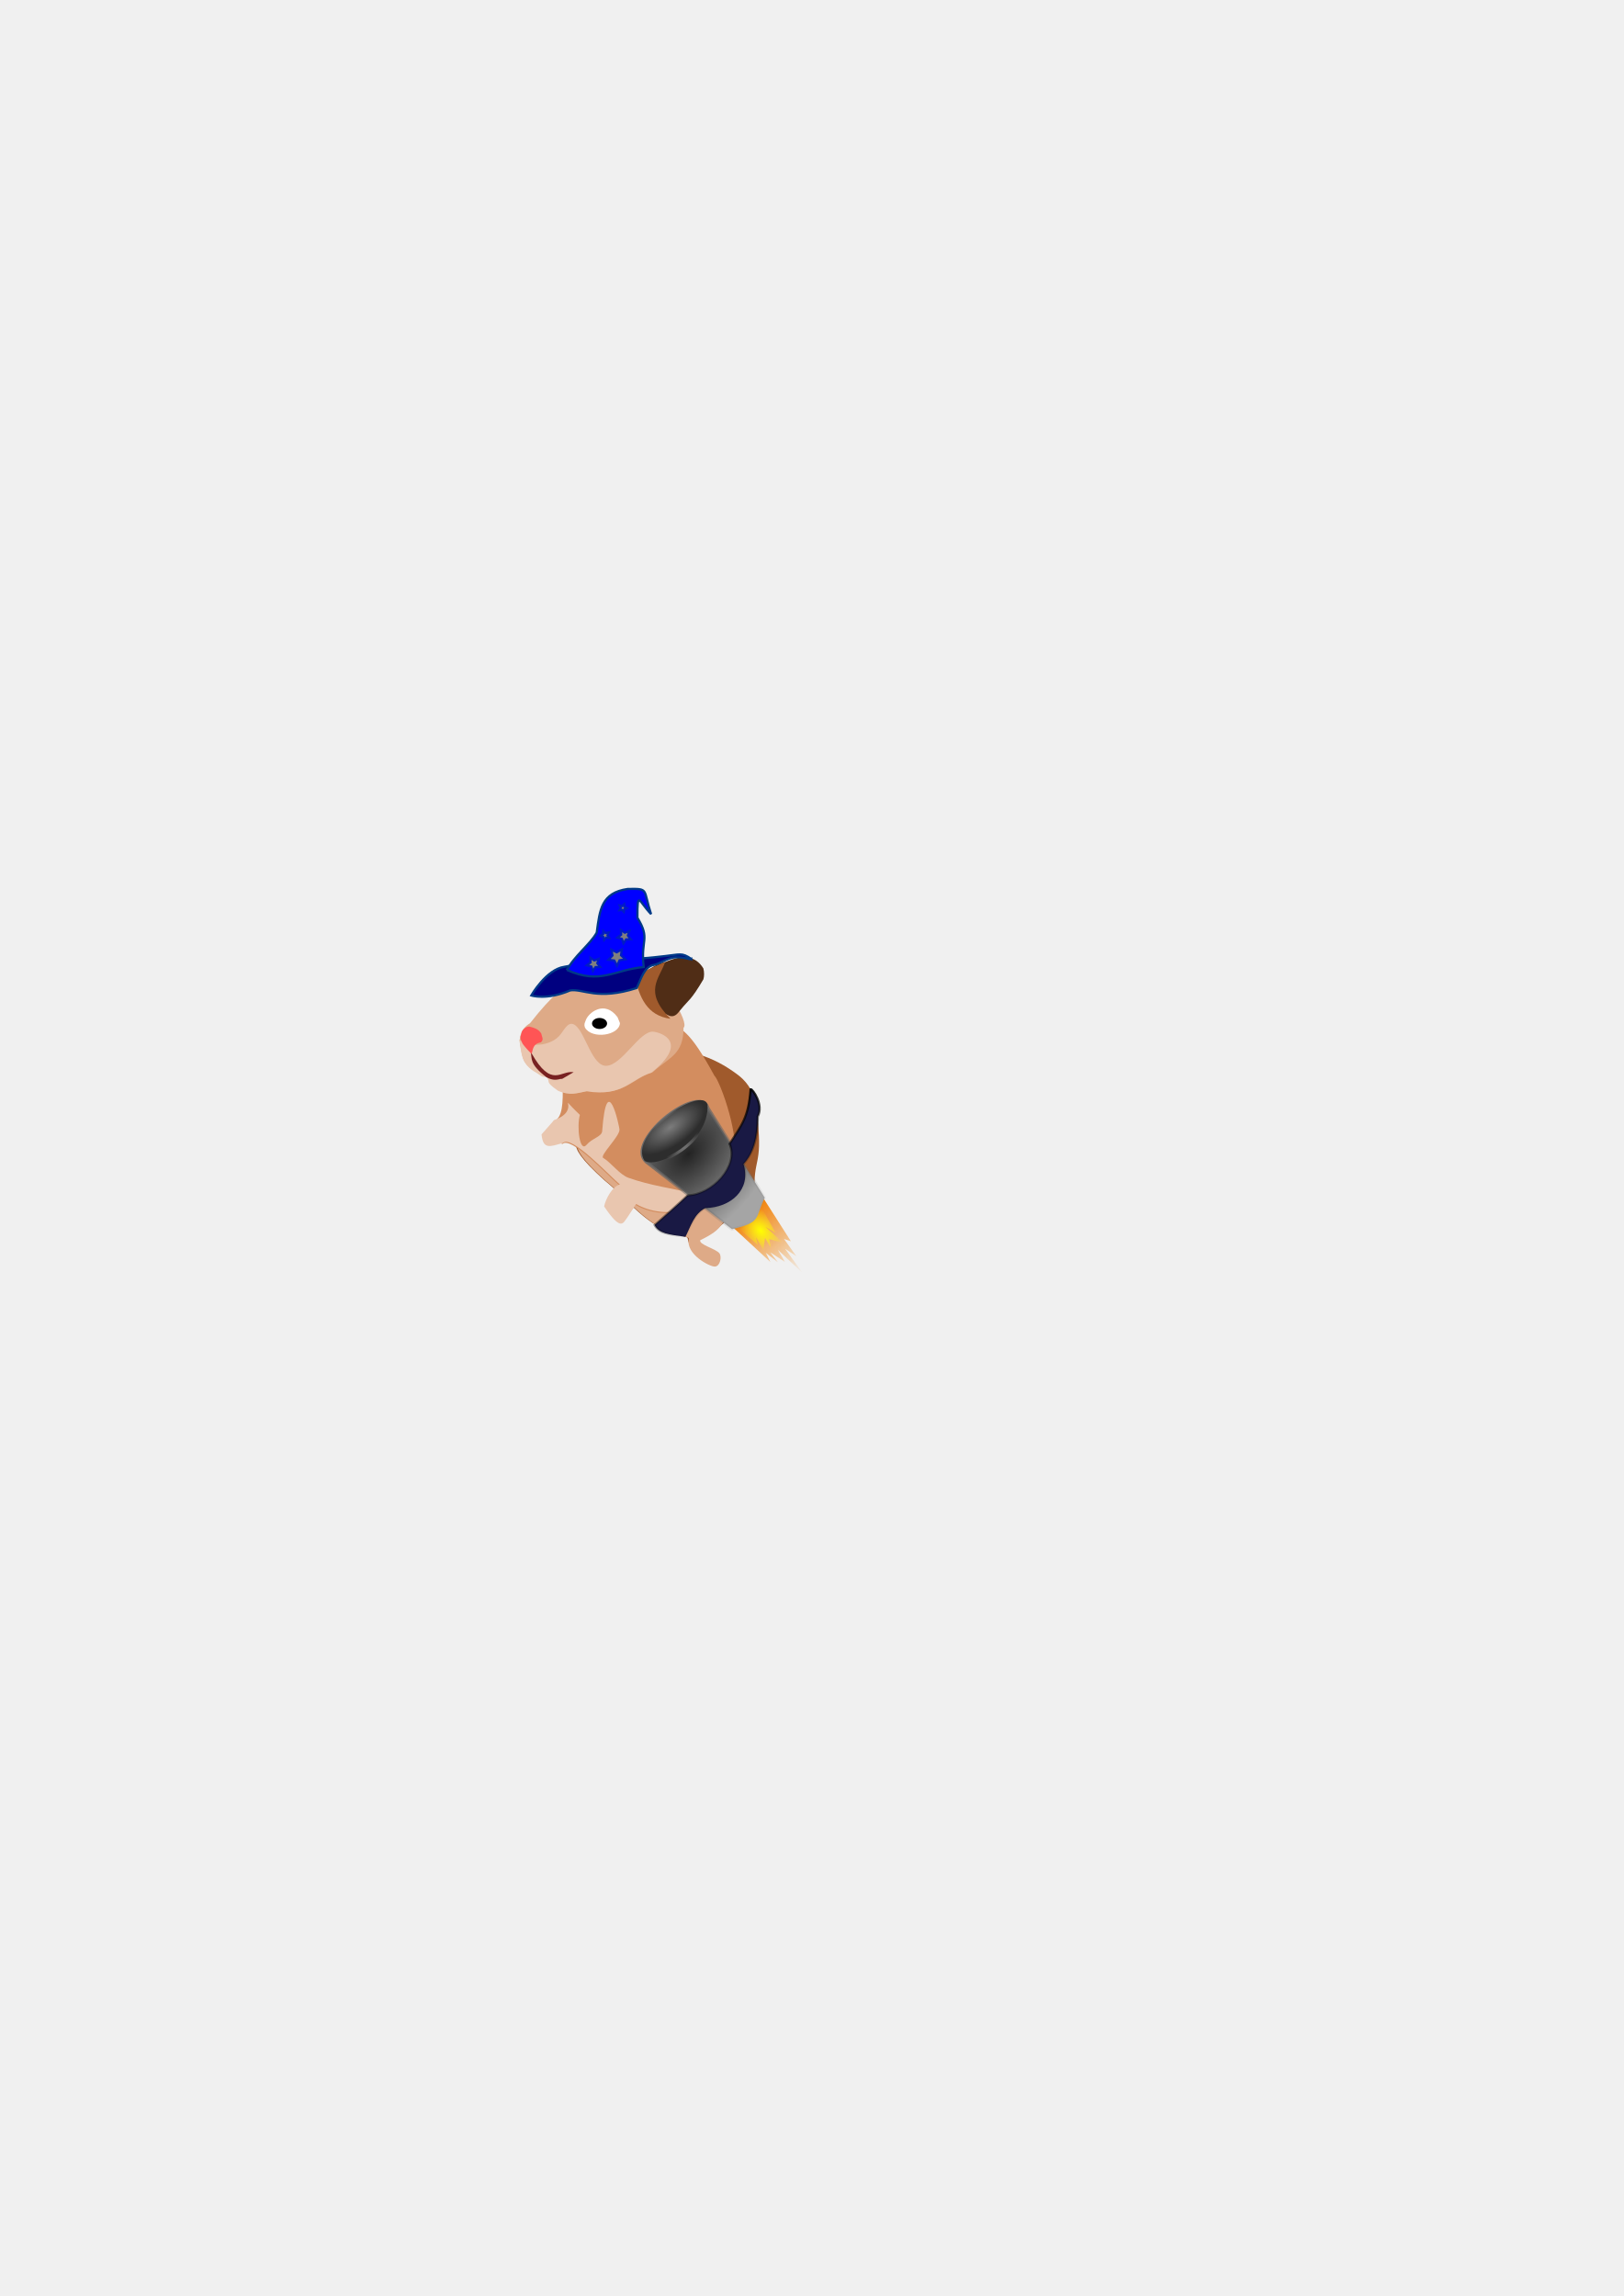
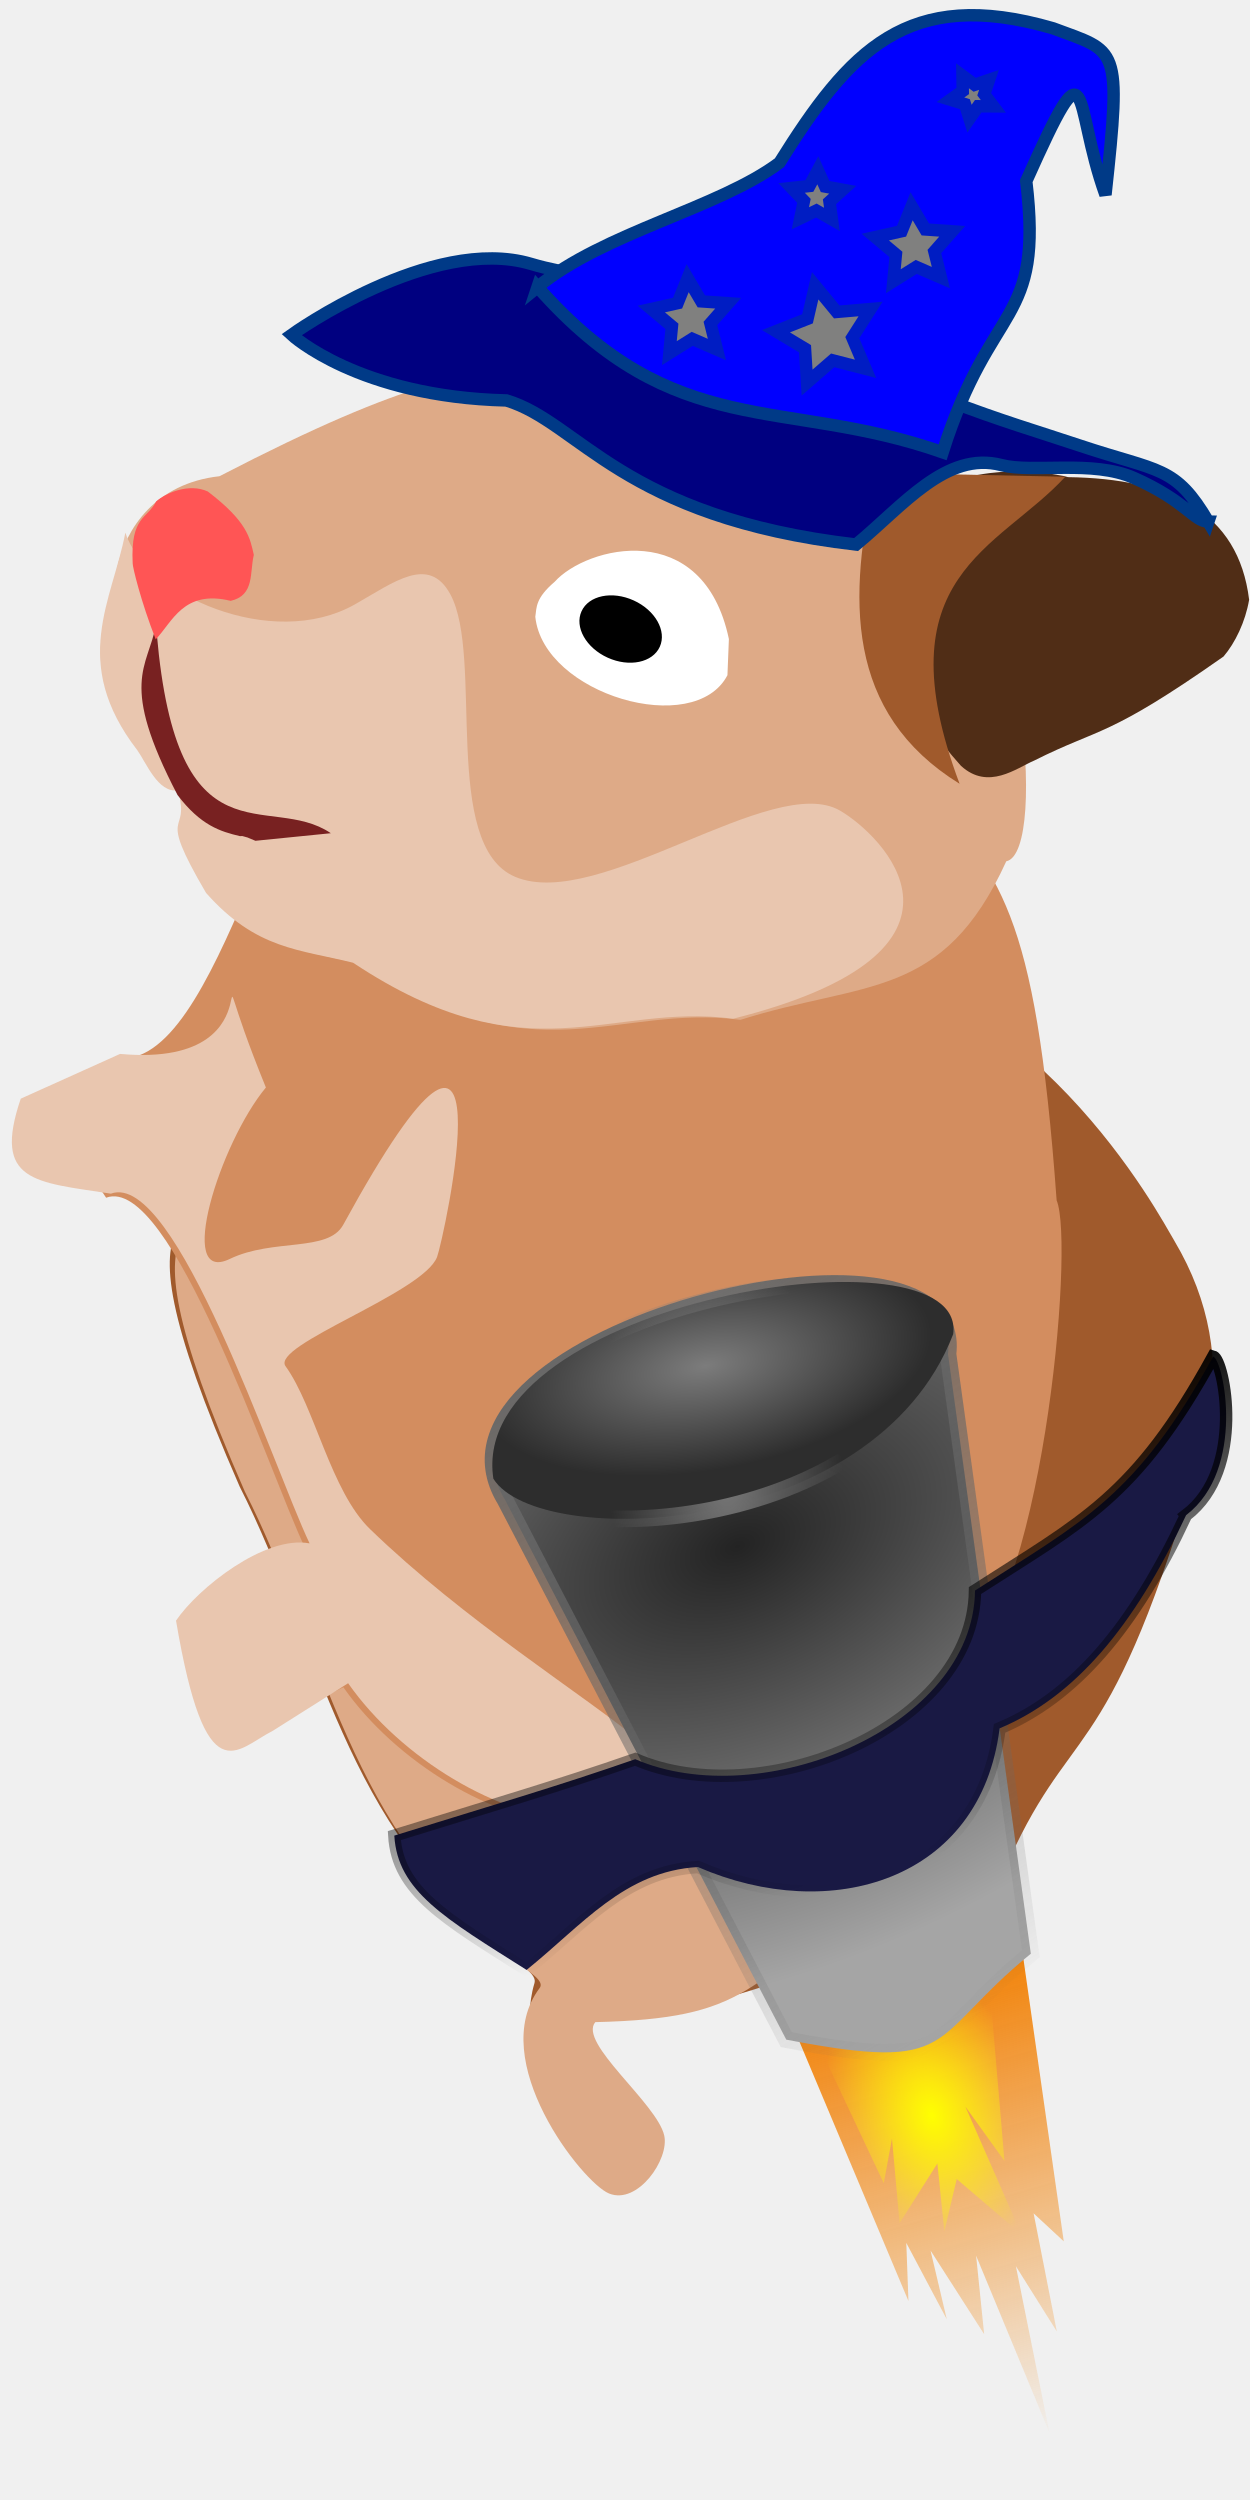
- <svg xmlns="http://www.w3.org/2000/svg" xmlns:xlink="http://www.w3.org/1999/xlink" width="744.094" height="1052.362" id="svg5384" version="1.1">
+ <svg xmlns="http://www.w3.org/2000/svg" xmlns:xlink="http://www.w3.org/1999/xlink" width="50" height="100" id="svg5384" version="1.1">
  <defs id="defs5386">
    <linearGradient id="linearGradient6605">
      <stop style="stop-color:#000000;stop-opacity:1;" offset="0" id="stop6607" />
      <stop style="stop-color:#000000;stop-opacity:0;" offset="1" id="stop6609" />
    </linearGradient>
    <linearGradient id="linearGradient6589">
      <stop style="stop-color:#686868;stop-opacity:1;" offset="0" id="stop6591" />
      <stop style="stop-color:#686868;stop-opacity:0;" offset="1" id="stop6593" />
    </linearGradient>
    <linearGradient id="linearGradient6581">
      <stop style="stop-color:#7b7b7b;stop-opacity:1;" offset="0" id="stop6583" />
      <stop style="stop-color:#7b7b7b;stop-opacity:0;" offset="1" id="stop6585" />
    </linearGradient>
    <linearGradient id="linearGradient6575">
      <stop id="stop6577" offset="0" style="stop-color:#7c7c7c;stop-opacity:1;" />
      <stop id="stop6579" offset="1" style="stop-color:#2d2d2d;stop-opacity:1;" />
    </linearGradient>
    <linearGradient id="linearGradient6569">
      <stop style="stop-color:#353535;stop-opacity:1;" offset="0" id="stop6571" />
      <stop style="stop-color:#a5a5a5;stop-opacity:1;" offset="1" id="stop6573" />
    </linearGradient>
    <linearGradient id="linearGradient6563">
      <stop id="stop6565" offset="0" style="stop-color:#353535;stop-opacity:1;" />
      <stop id="stop6567" offset="1" style="stop-color:#a5a5a5;stop-opacity:1;" />
    </linearGradient>
    <linearGradient id="linearGradient6545">
      <stop style="stop-color:#ffff00;stop-opacity:1;" offset="0" id="stop6547" />
      <stop style="stop-color:#ffff00;stop-opacity:0;" offset="1" id="stop6549" />
    </linearGradient>
    <linearGradient id="linearGradient6535">
      <stop style="stop-color:#f27f01;stop-opacity:1;" offset="0" id="stop6537" />
      <stop style="stop-color:#f27f01;stop-opacity:0;" offset="1" id="stop6539" />
    </linearGradient>
    <linearGradient id="linearGradient6513">
      <stop style="stop-color:#232323;stop-opacity:1;" offset="0" id="stop6515" />
      <stop style="stop-color:#a5a5a5;stop-opacity:1;" offset="1" id="stop6517" />
    </linearGradient>
    <linearGradient xlink:href="#linearGradient6535" id="linearGradient6717" gradientUnits="userSpaceOnUse" x1="440.563" y1="530.615" x2="470.402" y2="530.615" gradientTransform="matrix(1.336832,0,0,1.336832,-149.9841,-179.7944)" />
    <radialGradient xlink:href="#linearGradient6545" id="radialGradient6719" gradientUnits="userSpaceOnUse" gradientTransform="matrix(1.336832,0,0,0.9408576,-149.9841,30.60566)" cx="449.6" cy="531.348" fx="449.6" fy="531.348" r="8.884" />
    <radialGradient xlink:href="#linearGradient6513" id="radialGradient6721" gradientUnits="userSpaceOnUse" gradientTransform="matrix(1.395916,0.1481269,-0.2410061,2.27119,-46.59877,-718.2889)" cx="408.452" cy="534.385" fx="408.452" fy="534.385" r="24.306" />
    <linearGradient xlink:href="#linearGradient6589" id="linearGradient6723" gradientUnits="userSpaceOnUse" x1="389.84" y1="555.96" x2="437.364" y2="555.96" gradientTransform="matrix(1.336832,0,0,1.336832,-146.8217,-190.8739)" />
    <linearGradient xlink:href="#linearGradient6605" id="linearGradient6725" gradientUnits="userSpaceOnUse" x1="395.693" y1="528.558" x2="431.27" y2="528.558" />
    <radialGradient xlink:href="#linearGradient6575" id="radialGradient6727" gradientUnits="userSpaceOnUse" gradientTransform="matrix(1.189577,0.4213168,-0.9220645,2.603425,392.3545,-1002.674)" cx="402.447" cy="531.646" fx="402.447" fy="531.646" r="6.652" />
    <radialGradient xlink:href="#linearGradient6581" id="radialGradient6729" gradientUnits="userSpaceOnUse" gradientTransform="matrix(0.5470215,-1.316891,2.797733,1.162146,-1323.007,473.9229)" cx="408.778" cy="531.929" fx="408.778" fy="531.929" r="6.652" />
  </defs>
-   <g id="layer1">
-     <g id="g6705" transform="matrix(0.6503616,0.7596248,-0.7596248,0.6503616,458.26,-123.5833)">
+   <g id="layer1" transform="translate(0,-952.3622)">
+     <g id="g6705" transform="matrix(0.1385596,0.4780542,-0.4780542,0.1385596,228.3985,747.8335)">
      <path id="path6525" d="m 439.643,519.768 24.095,3.402 -2.835,1.701 9.638,0.85 -5.953,1.701 13.607,1.134 -15.308,1.701 6.236,1.134 -7.654,2.268 5.669,0.283 -6.803,1.417 4.536,1.134 -24.379,2.835 z" style="fill:url(#linearGradient6717);fill-opacity:1;stroke:none" />
-       <path id="path3085" d="m 62.95,194.555 c 5.54,-1.438 10.364,-0.726 14.749,1.301 24.116,15.004 19.7,16.693 28.413,24.509 4.948,12.484 6.826,24.749 3.687,36.655 1.194,1.814 5.917,2.154 8.561,2.317 1.949,0.12 6.439,-2.433 4.901,-0.485 -1.433,1.817 -11.503,5.476 -17.336,1.707 -0.886,-0.573 -2.493,1.712 -3.502,1.45 -12.448,9.765 -27.46,7.537 -41.427,10.194 -29.873,3.92 -18.146,-4.293 -26.244,-6.724 l -7.158,-7.158 4.121,-40.776 c 7.544,-18.097 28.998,-22.396 31.233,-22.991 z" style="fill:#a05a2c;stroke:none;display:inline" transform="translate(326.0453,297.6919)" />
-       <path id="path3085-7" d="m 106.078,231.679 c 4.948,12.484 7.353,13.147 4.215,25.054 1.194,1.814 7.65,-2.946 10.294,-2.784 1.949,0.12 4.778,3.608 3.241,5.557 -1.433,1.817 -13.076,6.544 -17.408,0.766 -0.633,-0.844 -2.493,1.712 -3.502,1.45 -12.448,9.765 -27.46,7.537 -41.427,10.194 -29.873,3.92 -18.146,-4.293 -26.244,-6.724 l -7.158,-7.158 44.198,-3.863 c 22.854,-2.389 20.207,-20.252 21.355,-29.167 0.693,-5.383 1.908,8.789 12.435,6.675 z" style="fill:#deaa87;stroke:none;display:inline" transform="translate(326.0453,297.6919)" />
-       <path id="path3083" d="m -2.63,247.369 c 3.078,4.972 7.805,9.168 17.791,10.889 6.239,5.089 11.776,10.074 9.969,13.956 l 1.949,7.104 c 5.821,4.07 3.366,-1.808 8.634,-3.269 -0.406,-5.529 24.479,-6.394 31.44,-7.515 -1.652,3.249 1.515,6.626 2.969,10.973 6.151,0.87 7.996,-0.358 9.849,-3.972 l -1.162,-6.848 c 7.008,-2.389 13.764,-8.703 15.644,-14.57 3.529,-10.772 1.83,-21.793 -3.221,-32.974 -2.326,-7.97 -30.267,-18.854 -34.048,-18.404 -23.31,-4.961 -26.225,-2.774 -35.121,1.074 -11.204,11.895 -26.543,20.142 -24.692,43.556 z" style="fill:#d38d5f;stroke:none;display:inline" transform="translate(326.0453,297.6919)" />
-       <path id="path3083-7" d="m 24.925,271.758 1.233,8.664 c 5.821,4.07 6.743,0.774 9.349,-4.83 -0.406,-5.529 24.479,-6.394 31.44,-7.515 -1.652,3.249 0.96,9.626 2.974,12.037 14.256,1.638 11.274,-1.769 10.676,-4.982 l -1.994,-6.902 c 7.008,-2.389 13.764,-8.703 15.644,-14.57 5.323,-19.84 -8.586,-1.14 -27.05,9.431 -3.82,2.187 -10.69,1.528 -14.461,2.876 -1.966,0.703 -2.569,-12.27 -5.045,-14.139 -1.134,-0.856 -25.241,-14.007 -4.584,6.524 1.806,1.795 -0.545,5.69 0.099,9.522 0.807,4.806 -9.19,-1.845 -12.425,-6.624 -16.533,1.738 -0.652,-2.79 -5.857,10.507 z" style="fill:#e9c6af;stroke:none;display:inline" transform="translate(326.0453,297.6919)" />
+       <path id="path3085" d="m 62.95,194.555 c 5.54,-1.438 10.364,-0.726 14.749,1.301 24.116,15.004 19.7,16.693 28.413,24.509 4.948,12.484 6.826,24.749 3.687,36.655 1.194,1.814 5.917,2.154 8.561,2.317 1.949,0.12 6.439,-2.433 4.901,-0.485 -1.433,1.817 -11.503,5.476 -17.336,1.707 -0.886,-0.573 -2.493,1.712 -3.502,1.45 -12.448,9.765 -27.46,7.537 -41.427,10.194 -29.873,3.92 -18.146,-4.293 -26.244,-6.724 l -7.158,-7.158 4.121,-40.776 c 7.544,-18.097 28.998,-22.396 31.233,-22.991 z" style="display:inline;fill:#a05a2c;stroke:none" transform="translate(326.0453,297.6919)" />
+       <path id="path3085-7" d="m 106.078,231.679 c 4.948,12.484 7.353,13.147 4.215,25.054 1.194,1.814 7.65,-2.946 10.294,-2.784 1.949,0.12 4.778,3.608 3.241,5.557 -1.433,1.817 -13.076,6.544 -17.408,0.766 -0.633,-0.844 -2.493,1.712 -3.502,1.45 -12.448,9.765 -27.46,7.537 -41.427,10.194 -29.873,3.92 -18.146,-4.293 -26.244,-6.724 l -7.158,-7.158 44.198,-3.863 c 22.854,-2.389 20.207,-20.252 21.355,-29.167 0.693,-5.383 1.908,8.789 12.435,6.675 z" style="display:inline;fill:#deaa87;stroke:none" transform="translate(326.0453,297.6919)" />
+       <path id="path3083" d="m -2.63,247.369 c 3.078,4.972 7.805,9.168 17.791,10.889 6.239,5.089 11.776,10.074 9.969,13.956 l 1.949,7.104 c 5.821,4.07 3.366,-1.808 8.634,-3.269 -0.406,-5.529 24.479,-6.394 31.44,-7.515 -1.652,3.249 1.515,6.626 2.969,10.973 6.151,0.87 7.996,-0.358 9.849,-3.972 l -1.162,-6.848 c 7.008,-2.389 13.764,-8.703 15.644,-14.57 3.529,-10.772 1.83,-21.793 -3.221,-32.974 -2.326,-7.97 -30.267,-18.854 -34.048,-18.404 -23.31,-4.961 -26.225,-2.774 -35.121,1.074 -11.204,11.895 -26.543,20.142 -24.692,43.556 z" style="display:inline;fill:#d38d5f;stroke:none" transform="translate(326.0453,297.6919)" />
+       <path id="path3083-7" d="m 24.925,271.758 1.233,8.664 c 5.821,4.07 6.743,0.774 9.349,-4.83 -0.406,-5.529 24.479,-6.394 31.44,-7.515 -1.652,3.249 0.96,9.626 2.974,12.037 14.256,1.638 11.274,-1.769 10.676,-4.982 l -1.994,-6.902 c 7.008,-2.389 13.764,-8.703 15.644,-14.57 5.323,-19.84 -8.586,-1.14 -27.05,9.431 -3.82,2.187 -10.69,1.528 -14.461,2.876 -1.966,0.703 -2.569,-12.27 -5.045,-14.139 -1.134,-0.856 -25.241,-14.007 -4.584,6.524 1.806,1.795 -0.545,5.69 0.099,9.522 0.807,4.806 -9.19,-1.845 -12.425,-6.624 -16.533,1.738 -0.652,-2.79 -5.857,10.507 z" style="display:inline;fill:#e9c6af;stroke:none" transform="translate(326.0453,297.6919)" />
      <path id="path6543" d="m 440.665,522.839 15.543,3.109 -5.072,1.8 11.126,-1.473 -5.727,3.763 3.763,2.127 -5.399,-0.982 3.763,4.254 -6.708,-1.309 3.272,1.636 -15.38,2.454 z" style="fill:url(#radialGradient6719);fill-opacity:1;stroke:none" />
      <g transform="matrix(0.9729082,-0.231192,0.231192,0.9729082,-109.8126,83.23336)" id="g6236">
        <path id="path6511" d="m 389.667,533.563 45.219,17.964 c 1.822,10.738 5.553,9.66 -3.678,20.504 l -48.875,-1.716 c -15.561,0.491 -3.106,-44.467 7.334,-36.752 z" style="fill:url(#radialGradient6721);fill-opacity:1;stroke:url(#linearGradient6723);stroke-width:1.337px;stroke-linecap:butt;stroke-linejoin:miter;stroke-opacity:1" />
        <path id="path6521" d="m 410.427,497.485 c 7.509,6.556 11.53,12.69 12.28,19.161 11.332,4.869 11.383,17.432 3.954,26.389 -1.312,5.764 1.882,10.193 4.109,15.527 -5.817,5.151 -8.963,8.202 -13.327,7.204 -0.152,-8.223 -0.16,-13.794 -0.508,-20.307 7.01,-8.476 5.172,-26.798 -5.417,-29.999 -2.956,-9.863 -3.559,-14.465 -12.73,-23.615 0.457,-0.738 9.446,-0.042 11.637,5.641 z" style="fill:#191944;fill-opacity:1;stroke:url(#linearGradient6725);stroke-width:1px;stroke-linecap:butt;stroke-linejoin:miter;stroke-opacity:1" transform="matrix(0.9729081,0.231192,-0.231192,0.9729081,126.0805,-55.59062)" />
        <path id="path6553" d="m 388.496,532.423 c 11.185,13.666 -1.32,37.594 -8.115,37.871 -13.511,-5.176 0.862,-43.446 8.115,-37.871 z" style="fill:url(#radialGradient6727);fill-opacity:1;stroke:url(#radialGradient6729);stroke-width:1.337px;stroke-linecap:butt;stroke-linejoin:miter;stroke-opacity:1" />
      </g>
    </g>
-     <g style="display:inline" id="g3556" transform="translate(343.3851,285.0205)">
+     <g style="display:inline" id="g3556" transform="matrix(0.4532557,0.2056548,-0.2056548,0.4532557,92.17346,908.6865)">
      <g id="g6680" transform="translate(49.3518,-28.01048)">
-         <g id="g6668">
-           <path style="color:#000000;fill:#deaa87;fill-opacity:1;fill-rule:nonzero;stroke:none;stroke-width:1.229px;marker:none;visibility:visible;display:inline;overflow:visible;enable-background:accumulate" d="m -149.859,211.999 c 10.984,-13.962 14.757,-15.646 19.506,-18.696 7.61,-4.393 7.353,-3.377 10.22,-4.509 17.009,-4.91 16.671,2.56 23.996,2.346 7.38,-0.086 19.535,20.835 16.644,22.917 -0.018,12.292 -6.393,13.423 -14.187,20.428 -9.741,2.966 -12.974,11.227 -29.681,8.528 -4.378,0.796 -7.507,2.259 -13.078,-0.227 -6.688,-4.721 -2.885,-3.536 -5.478,-6.573 -1.34,0.885 -3.258,-0.997 -4.296,-1.59 -7.882,-4.182 -6.789,-7.163 -8.097,-12.54 -0.668,-3.127 -0.011,-7.429 4.45,-10.083 z" id="path3081" />
-           <path style="color:#000000;fill:#e9c6af;fill-opacity:1;fill-rule:nonzero;stroke:none;stroke-width:1.229px;marker:none;visibility:visible;display:inline;overflow:visible;enable-background:accumulate" d="m -94.246,234.641 c -9.741,2.966 -12.974,11.227 -29.681,8.528 -4.378,0.796 -7.507,2.259 -13.078,-0.227 -6.688,-4.721 -2.885,-3.536 -5.478,-6.573 -1.34,0.885 -3.258,-0.997 -4.296,-1.59 -7.882,-4.182 -6.789,-10.146 -8.097,-15.523 3.465,3.835 14.672,3.827 19.191,-2.384 2.135,-2.934 3.754,-6.08 6.643,-3.894 4.552,3.445 7.615,18.702 14.13,18.522 7.263,-0.2 15.367,-16.266 21.576,-15.633 3.778,0.385 16.567,4.835 -0.912,18.775 z" id="path3081-8" />
-           <path id="path3961" d="m -149.228,225.593 c 9.298,16.548 13.432,7.813 19.372,8.836 l -5.268,3.059 c -1.418,0.072 0.107,-0.081 -1.105,0.085 -0.062,0.012 -0.113,0.057 -0.17,0.085 -1.59,0.316 -3.245,0.528 -5.947,-0.935 -8.077,-6.325 -6.385,-8.288 -7.222,-11.725" style="fill:#782121;stroke:none;display:inline" />
-           <path style="fill:#ff5555;stroke:none;display:inline" d="m -149.111,226.055 c 0.653,-1.794 0.352,-4.58 4.211,-5.306 1.59,-1.205 0.43,-2.716 0.168,-4.127 -0.83,-1.11 -1.583,-2.225 -5.474,-3.116 -1.678,-0.014 -3.039,1.529 -3.453,2.442 -0.054,1.602 -1.407,1.905 0.337,5.306 0.082,0.234 1.888,2.55 4.211,4.8 z" id="path3861" />
-           <path id="path3859" d="m -124.381,210.829 c 1.15,-3.663 8.702,-9.702 14.653,-1.6 l 1.095,2.695 c -0.309,5.735 -12.829,7.522 -16.001,2.105 -0.224,-0.759 -0.602,-1.363 0.253,-3.2 z" style="fill:#ffffff;stroke:none;display:inline" />
-           <path transform="matrix(1.69084,0,0,1.69084,-346.2024,166.0341)" d="m 137.017,27.24 c 0,0.825 -0.914,1.494 -2.042,1.494 -1.128,0 -2.042,-0.669 -2.042,-1.494 0,-0.825 0.914,-1.494 2.042,-1.494 1.128,0 2.042,0.669 2.042,1.494 z" id="path3863" style="fill:#000000;fill-opacity:1;stroke:none;display:inline" />
-           <path style="fill:#784421;stroke:none;display:inline" d="m -125.333,190.049 c 0.239,-4.698 1.319,-8.765 4.163,-11.509 5.875,3.782 5.963,6.599 8.326,9.795 z" id="path3867" />
+         <g id="g6668" transform="translate(3.4036077e-5,6.0750009e-5)">
+           <path style="color:#000000;display:inline;overflow:visible;visibility:visible;fill:#deaa87;fill-opacity:1;fill-rule:nonzero;stroke:none;stroke-width:1.229px;marker:none;enable-background:accumulate" d="m -149.859,211.999 c 10.984,-13.962 14.757,-15.646 19.506,-18.696 7.61,-4.393 7.353,-3.377 10.22,-4.509 17.009,-4.91 16.671,2.56 23.996,2.346 7.38,-0.086 19.535,20.835 16.644,22.917 -0.018,12.292 -6.393,13.423 -14.187,20.428 -9.741,2.966 -12.974,11.227 -29.681,8.528 -4.378,0.796 -7.507,2.259 -13.078,-0.227 -6.688,-4.721 -2.885,-3.536 -5.478,-6.573 -1.34,0.885 -3.258,-0.997 -4.296,-1.59 -7.882,-4.182 -6.789,-7.163 -8.097,-12.54 -0.668,-3.127 -0.011,-7.429 4.45,-10.083 z" id="path3081" />
+           <path style="color:#000000;display:inline;overflow:visible;visibility:visible;fill:#e9c6af;fill-opacity:1;fill-rule:nonzero;stroke:none;stroke-width:1.229px;marker:none;enable-background:accumulate" d="m -94.246,234.641 c -9.741,2.966 -12.974,11.227 -29.681,8.528 -4.378,0.796 -7.507,2.259 -13.078,-0.227 -6.688,-4.721 -2.885,-3.536 -5.478,-6.573 -1.34,0.885 -3.258,-0.997 -4.296,-1.59 -7.882,-4.182 -6.789,-10.146 -8.097,-15.523 3.465,3.835 14.672,3.827 19.191,-2.384 2.135,-2.934 3.754,-6.08 6.643,-3.894 4.552,3.445 7.615,18.702 14.13,18.522 7.263,-0.2 15.367,-16.266 21.576,-15.633 3.778,0.385 16.567,4.835 -0.912,18.775 z" id="path3081-8" />
+           <path id="path3961" d="m -149.228,225.593 c 9.298,16.548 13.432,7.813 19.372,8.836 l -5.268,3.059 c -1.418,0.072 0.107,-0.081 -1.105,0.085 -0.062,0.012 -0.113,0.057 -0.17,0.085 -1.59,0.316 -3.245,0.528 -5.947,-0.935 -8.077,-6.325 -6.385,-8.288 -7.222,-11.725" style="display:inline;fill:#782121;stroke:none" />
+           <path style="display:inline;fill:#ff5555;stroke:none" d="m -149.111,226.055 c 0.653,-1.794 0.352,-4.58 4.211,-5.306 1.59,-1.205 0.43,-2.716 0.168,-4.127 -0.83,-1.11 -1.583,-2.225 -5.474,-3.116 -1.678,-0.014 -3.039,1.529 -3.453,2.442 -0.054,1.602 -1.407,1.905 0.337,5.306 0.082,0.234 1.888,2.55 4.211,4.8 z" id="path3861" />
+           <path id="path3859" d="m -121.826,208.6 c 1.15,-3.663 8.702,-9.702 14.653,-1.6 l 1.095,2.695 c -0.309,5.735 -12.829,7.522 -16.001,2.105 -0.224,-0.759 -0.602,-1.363 0.253,-3.2 z" style="display:inline;fill:#ffffff;stroke:none" />
+           <ellipse id="path3863" style="display:inline;fill:#000000;fill-opacity:1;stroke:none" cx="-115.426" cy="209.863" rx="3.453" ry="2.526" />
+           <path style="display:inline;fill:#784421;stroke:none" d="m -125.333,190.049 c 0.239,-4.698 1.319,-8.765 4.163,-11.509 5.875,3.782 5.963,6.599 8.326,9.795 z" id="path3867" />
          <g id="g3286" transform="matrix(0.9993727,-0.03541572,0.03541572,0.9993727,-129.9294,-11.40307)">
-             <path id="path3871" d="m 36.141,221.398 c 2.788,1.016 4.185,-1.534 5.277,-2.638 3.924,-4.526 4.719,-3.852 10.883,-13.521 0.442,-1.345 0.566,-3.235 0.165,-5.002 -3.499,-6.22 -9.608,-6.57 -17.204,-3.573 -0.128,0.018 -0.257,0.037 -0.385,0.055 -1.816,0.365 -7.478,1.736 -10.718,6.871 0.99,6.34 1.461,12.749 11.982,17.809 z" style="fill:#502d16;stroke:none;display:inline" />
-             <path id="path3873" d="m 20.861,202.215 14.181,-5.496 c -2.746,7.459 -10.653,12.976 1.539,26.053 -10.676,-1.767 -14.047,-10.368 -15.72,-20.557 z" style="fill:#a05a2c;stroke:none;display:inline" />
+             <path id="path3871" d="m 36.141,221.398 c 2.788,1.016 4.185,-1.534 5.277,-2.638 3.924,-4.526 4.719,-3.852 10.883,-13.521 0.442,-1.345 0.566,-3.235 0.165,-5.002 -3.499,-6.22 -9.608,-6.57 -17.204,-3.573 -0.128,0.018 -0.257,0.037 -0.385,0.055 -1.816,0.365 -7.478,1.736 -10.718,6.871 0.99,6.34 1.461,12.749 11.982,17.809 z" style="display:inline;fill:#502d16;stroke:none" />
+             <path id="path3873" d="m 20.861,202.215 14.181,-5.496 c -2.746,7.459 -10.653,12.976 1.539,26.053 -10.676,-1.767 -14.047,-10.368 -15.72,-20.557 z" style="display:inline;fill:#a05a2c;stroke:none" />
          </g>
        </g>
-         <g transform="translate(18.67366,-12.67141)" id="g6659" style="stroke:#003a87;stroke-opacity:1">
+         <g transform="translate(18.67369,-12.67136)" id="g6659" style="stroke:#003a87;stroke-opacity:1">
          <path id="path5427" d="m -94.656,195.164 c -1.065,0.47 -2.278,-0.77 -6.902,-0.731 -3.629,0.031 -7.535,3.014 -10.121,3.46 -4.527,0.78 -5.847,6.258 -7.996,10.642 -18.038,5.788 -24.322,0.24 -30.372,1.063 -10.967,4.661 -17.909,2.326 -17.909,2.326 0,0 6.913,-12.006 15.179,-13.137 5.829,-0.798 12.01,-4.18 19.209,-4.27 13.101,1.292 20.335,0.036 26.954,-0.653 6.743,-0.702 7.659,-1.731 11.958,1.301 z" style="fill:#000080;stroke:#003a87;stroke-width:1px;stroke-linecap:butt;stroke-linejoin:miter;stroke-opacity:1" />
-           <path id="path5429" d="m -151.54,200.261 c 3.057,-6.202 10.648,-11.788 13.579,-17.128 1.405,-10.492 2.101,-18.29 14.188,-20.028 10.01,-0.167 6.921,-0.062 10.734,11.547 -5.601,-5.772 -6.311,-11.395 -6.252,1.635 6.1,10.065 1.346,9.804 2.883,22.619 -13.569,1.217 -19.85,8.204 -35.132,1.354 z" style="fill:#0000ff;stroke:#003a87;stroke-width:1px;stroke-linecap:butt;stroke-linejoin:miter;stroke-opacity:1" />
-           <path transform="matrix(0.9729082,-0.231192,0.231192,0.9729082,-509.6288,-279.6013)" d="m 252.56,551.825 -2.115,-0.465 -1.582,1.479 -0.212,-2.155 -1.895,-1.047 1.984,-0.867 0.41,-2.126 1.438,1.619 2.149,-0.267 -1.095,1.868 z" id="path5431" style="opacity:0.5;color:#000000;fill:#ffff00;fill-opacity:1;fill-rule:nonzero;stroke:#003a87;stroke-width:1;stroke-linecap:butt;stroke-linejoin:miter;stroke-miterlimit:4;stroke-opacity:1;stroke-dasharray:none;stroke-dashoffset:0;marker:none;visibility:visible;display:inline;overflow:visible;enable-background:accumulate" />
-           <path transform="matrix(0.9729082,-0.231192,0.231192,0.9729082,-506.9032,-302.4936)" d="m 256.634,572.702 -2.721,-0.165 -1.679,2.148 -0.684,-2.639 -2.562,-0.933 2.299,-1.466 0.096,-2.724 2.104,1.733 2.621,-0.751 -0.998,2.537 z" id="path5433" style="opacity:0.5;color:#000000;fill:#ffff00;fill-opacity:1;fill-rule:nonzero;stroke:#003a87;stroke-width:1;stroke-linecap:butt;stroke-linejoin:miter;stroke-miterlimit:4;stroke-opacity:1;stroke-dasharray:none;stroke-dashoffset:0;marker:none;visibility:visible;display:inline;overflow:visible;enable-background:accumulate" />
-           <path transform="matrix(0.9729082,-0.231192,0.231192,0.9729082,-526.9266,-301.4663)" d="m 271.4,565.064 -1.359,-0.461 -1.15,0.858 0.018,-1.434 -1.171,-0.828 1.37,-0.426 0.426,-1.37 0.828,1.171 1.434,-0.018 -0.858,1.15 z" id="path5435" style="opacity:0.5;color:#000000;fill:#ffff00;fill-opacity:1;fill-rule:nonzero;stroke:#003a87;stroke-width:1;stroke-linecap:butt;stroke-linejoin:miter;stroke-miterlimit:4;stroke-opacity:1;stroke-dasharray:none;stroke-dashoffset:0;marker:none;visibility:visible;display:inline;overflow:visible;enable-background:accumulate" />
-           <path transform="matrix(0.9729082,-0.231192,0.231192,0.9729082,-520.881,-331.3582)" d="m 268.854,579.321 -0.158,1.209 0.907,0.815 -1.198,0.224 -0.495,1.114 -0.583,-1.071 -1.213,-0.127 0.838,-0.885 -0.254,-1.192 1.101,0.523 z" id="path5437" style="opacity:0.5;color:#000000;fill:#ffff00;fill-opacity:1;fill-rule:nonzero;stroke:#003a87;stroke-width:1;stroke-linecap:butt;stroke-linejoin:miter;stroke-miterlimit:4;stroke-opacity:1;stroke-dasharray:none;stroke-dashoffset:0;marker:none;visibility:visible;display:inline;overflow:visible;enable-background:accumulate" />
-           <path transform="matrix(0.9729082,-0.231192,0.231192,0.9729082,-495.6249,-292.3017)" d="m 252.56,551.825 -2.115,-0.465 -1.582,1.479 -0.212,-2.155 -1.895,-1.047 1.984,-0.867 0.41,-2.126 1.438,1.619 2.149,-0.267 -1.095,1.868 z" id="path5431-1" style="opacity:0.5;color:#000000;fill:#ffff00;fill-opacity:1;fill-rule:nonzero;stroke:#003a87;stroke-width:1;stroke-linecap:butt;stroke-linejoin:miter;stroke-miterlimit:4;stroke-opacity:1;stroke-dasharray:none;stroke-dashoffset:0;marker:none;visibility:visible;display:inline;overflow:visible;enable-background:accumulate" />
+           <path id="path5429" d="m -151.54,200.261 c 3.057,-6.202 10.648,-11.788 13.579,-17.128 1.405,-10.492 3.468,-17.182 15.556,-18.92 5.526,-0.37 5.551,-1.175 9.366,10.439 -5.601,-5.772 -6.311,-11.395 -6.252,1.635 6.1,10.065 1.346,9.804 2.883,22.619 -13.569,1.217 -19.85,8.204 -35.132,1.354 z" style="fill:#0000ff;stroke:#003a87;stroke-width:1px;stroke-linecap:butt;stroke-linejoin:miter;stroke-opacity:1" />
+           <path transform="matrix(0.9729082,-0.231192,0.231192,0.9729082,-509.6288,-279.6013)" d="m 252.56,551.825 -2.115,-0.465 -1.582,1.479 -0.212,-2.155 -1.895,-1.047 1.984,-0.867 0.41,-2.126 1.438,1.619 2.149,-0.267 -1.095,1.868 z" id="path5431" style="color:#000000;display:inline;overflow:visible;visibility:visible;opacity:0.5;fill:#ffff00;fill-opacity:1;fill-rule:nonzero;stroke:#003a87;stroke-width:1;stroke-linecap:butt;stroke-linejoin:miter;stroke-miterlimit:4;stroke-dasharray:none;stroke-dashoffset:0;stroke-opacity:1;marker:none;enable-background:accumulate" />
+           <path transform="matrix(0.9729082,-0.231192,0.231192,0.9729082,-506.9032,-302.4936)" d="m 256.634,572.702 -2.721,-0.165 -1.679,2.148 -0.684,-2.639 -2.562,-0.933 2.299,-1.466 0.096,-2.724 2.104,1.733 2.621,-0.751 -0.998,2.537 z" id="path5433" style="color:#000000;display:inline;overflow:visible;visibility:visible;opacity:0.5;fill:#ffff00;fill-opacity:1;fill-rule:nonzero;stroke:#003a87;stroke-width:1;stroke-linecap:butt;stroke-linejoin:miter;stroke-miterlimit:4;stroke-dasharray:none;stroke-dashoffset:0;stroke-opacity:1;marker:none;enable-background:accumulate" />
+           <path transform="matrix(0.9729082,-0.231192,0.231192,0.9729082,-526.9266,-301.4663)" d="m 271.4,565.064 -1.359,-0.461 -1.15,0.858 0.018,-1.434 -1.171,-0.828 1.37,-0.426 0.426,-1.37 0.828,1.171 1.434,-0.018 -0.858,1.15 z" id="path5435" style="color:#000000;display:inline;overflow:visible;visibility:visible;opacity:0.5;fill:#ffff00;fill-opacity:1;fill-rule:nonzero;stroke:#003a87;stroke-width:1;stroke-linecap:butt;stroke-linejoin:miter;stroke-miterlimit:4;stroke-dasharray:none;stroke-dashoffset:0;stroke-opacity:1;marker:none;enable-background:accumulate" />
+           <path transform="matrix(0.9729082,-0.231192,0.231192,0.9729082,-520.881,-331.3582)" d="m 268.854,579.321 -0.158,1.209 0.907,0.815 -1.198,0.224 -0.495,1.114 -0.583,-1.071 -1.213,-0.127 0.838,-0.885 -0.254,-1.192 1.101,0.523 z" id="path5437" style="color:#000000;display:inline;overflow:visible;visibility:visible;opacity:0.5;fill:#ffff00;fill-opacity:1;fill-rule:nonzero;stroke:#003a87;stroke-width:1;stroke-linecap:butt;stroke-linejoin:miter;stroke-miterlimit:4;stroke-dasharray:none;stroke-dashoffset:0;stroke-opacity:1;marker:none;enable-background:accumulate" />
+           <path transform="matrix(0.9729082,-0.231192,0.231192,0.9729082,-495.6249,-292.3017)" d="m 252.56,551.825 -2.115,-0.465 -1.582,1.479 -0.212,-2.155 -1.895,-1.047 1.984,-0.867 0.41,-2.126 1.438,1.619 2.149,-0.267 -1.095,1.868 z" id="path5431-1" style="color:#000000;display:inline;overflow:visible;visibility:visible;opacity:0.5;fill:#ffff00;fill-opacity:1;fill-rule:nonzero;stroke:#003a87;stroke-width:1;stroke-linecap:butt;stroke-linejoin:miter;stroke-miterlimit:4;stroke-dasharray:none;stroke-dashoffset:0;stroke-opacity:1;marker:none;enable-background:accumulate" />
        </g>
      </g>
    </g>
  </g>
</svg>
